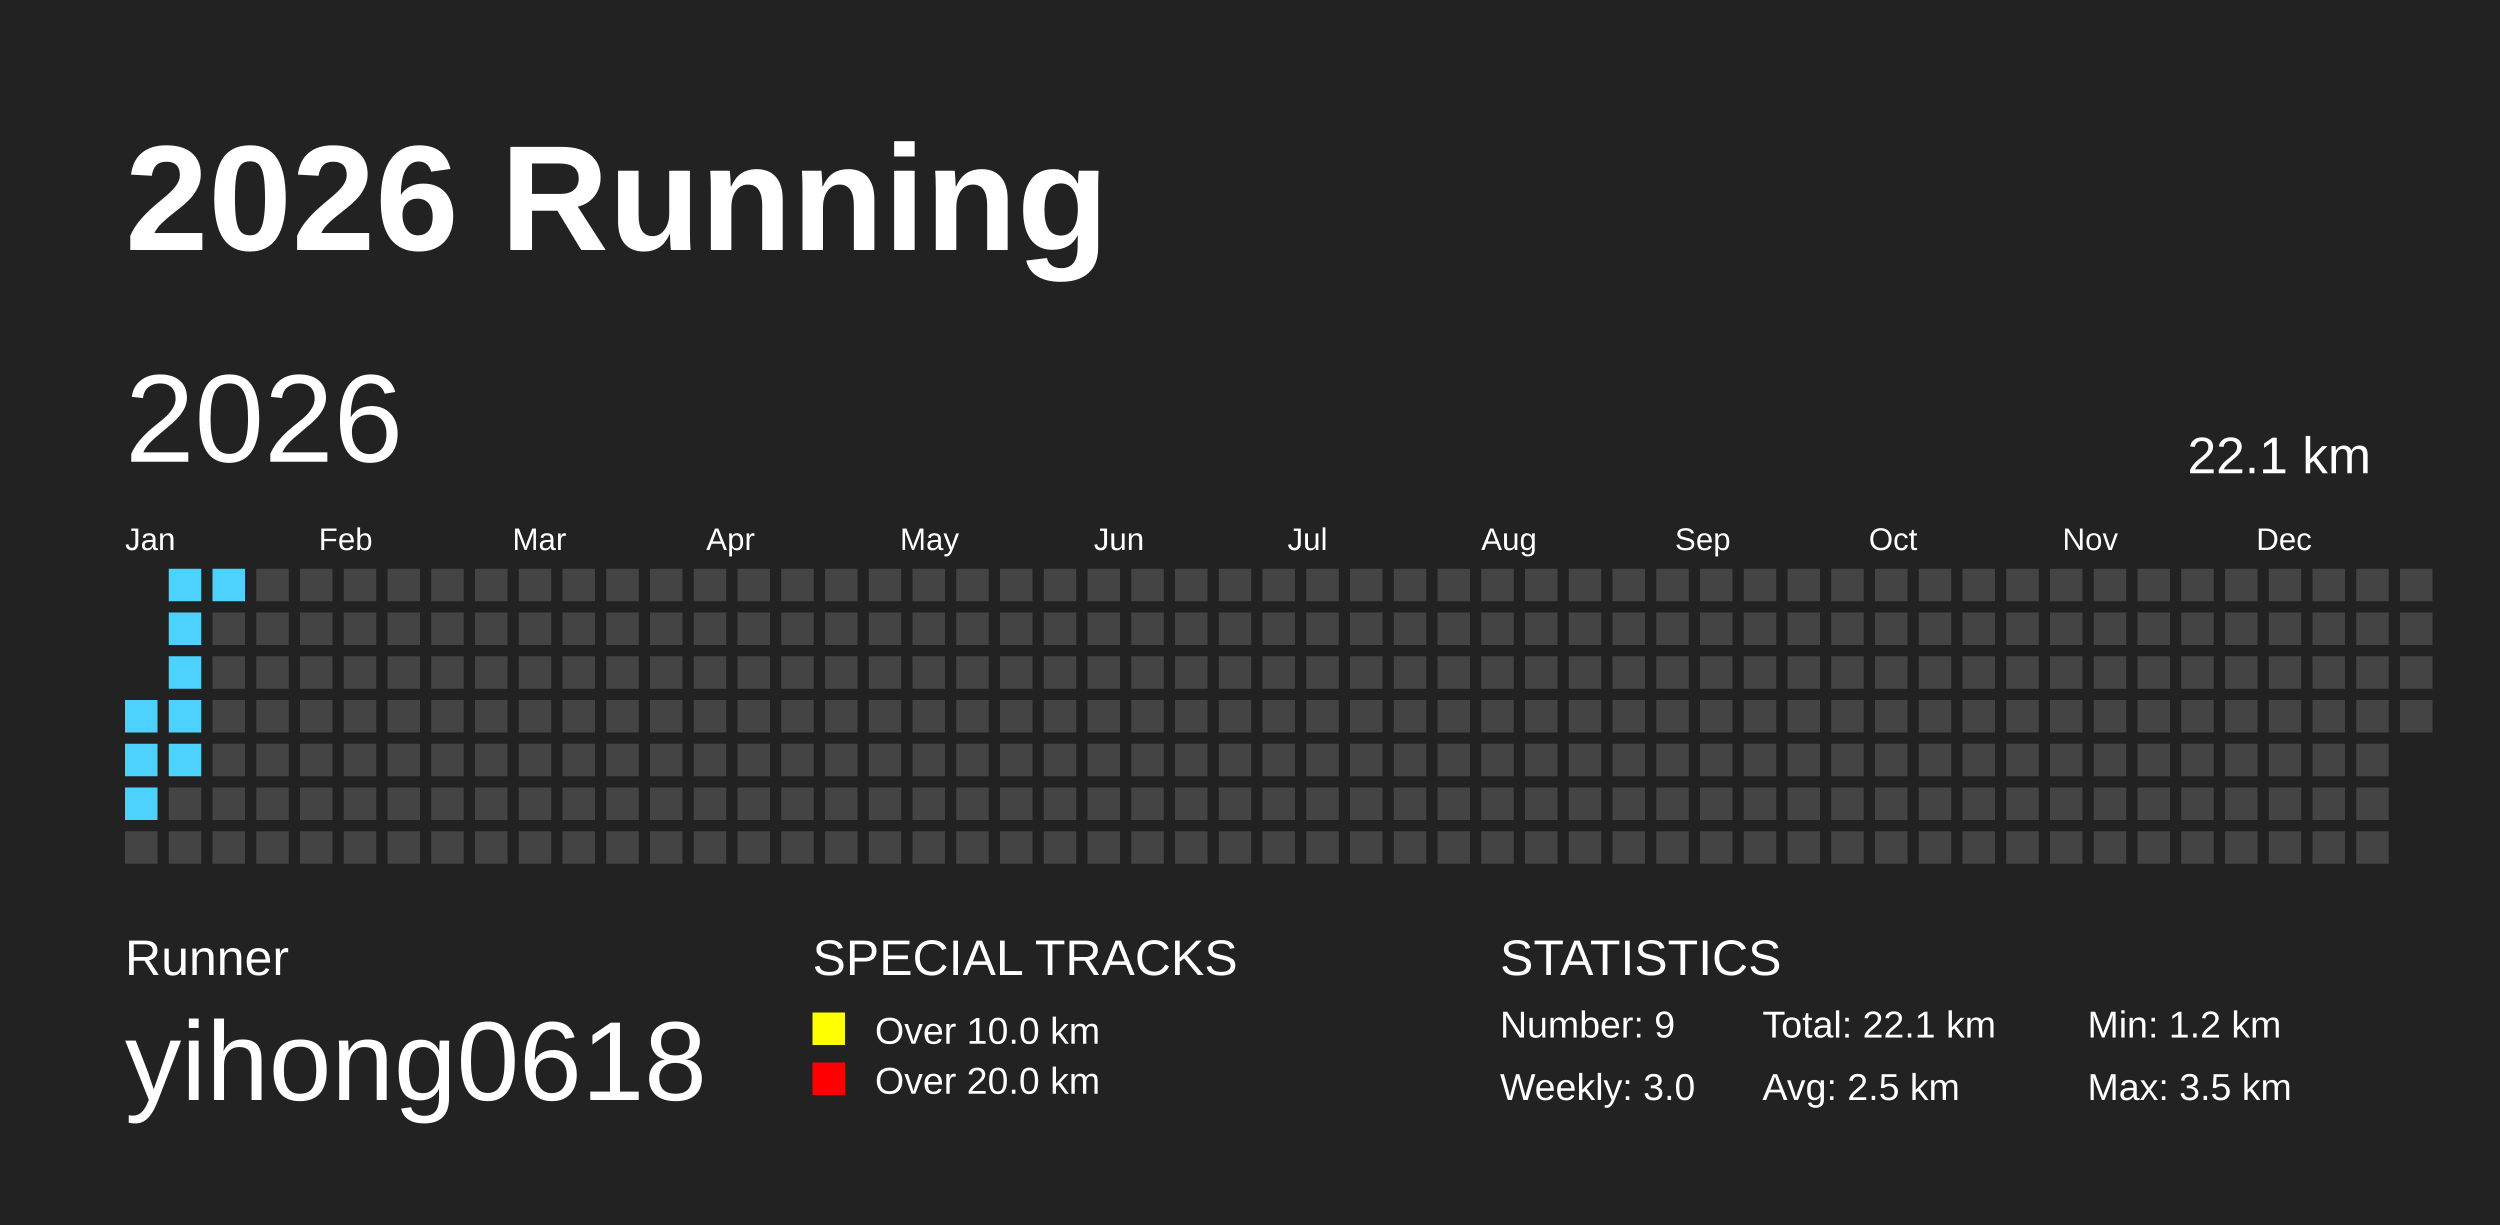
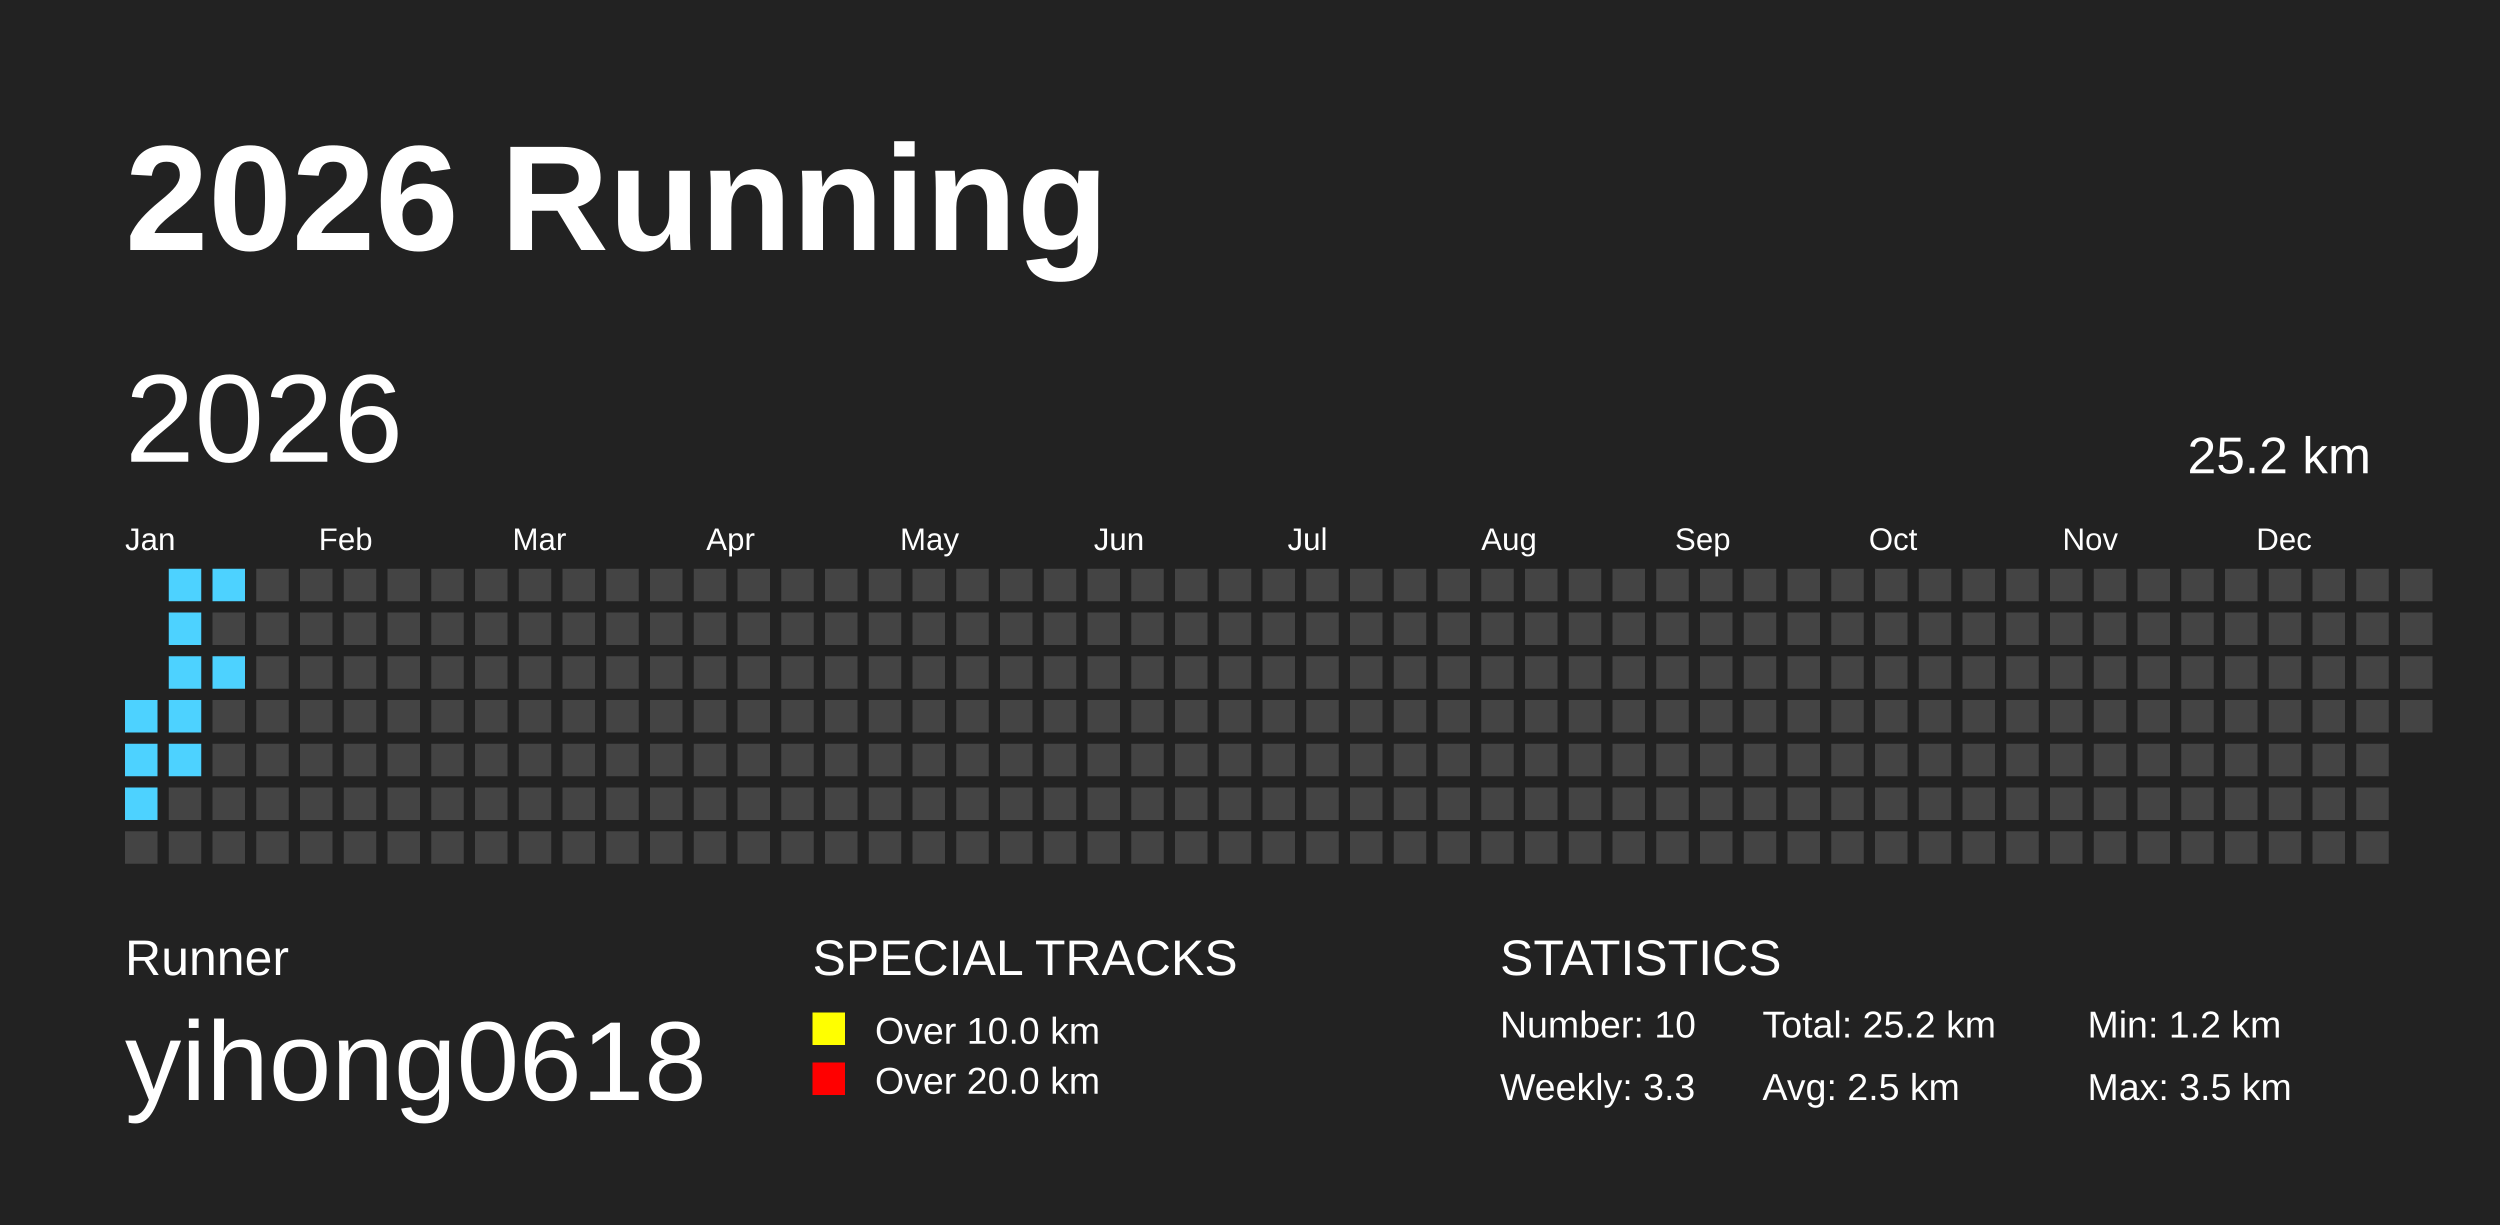
<svg xmlns="http://www.w3.org/2000/svg" baseProfile="full" height="98mm" version="1.1" viewBox="0,0,200,98" width="200mm">
  <defs />
  <rect fill="#222222" height="98" width="200" x="0" y="0" />
  <text fill="#FFFFFF" style="font-size:12px; font-family:Arial; font-weight:bold;" x="10" y="20">2026 Running</text>
  <text fill="#FFFFFF" style="font-size:4px; font-family:Arial" x="10" y="78">Runner</text>
  <text fill="#FFFFFF" style="font-size:9px; font-family:Arial" x="10" y="88">yihong0618</text>
  <text fill="#FFFFFF" style="font-size:4px; font-family:Arial" x="65" y="78">SPECIAL TRACKS</text>
  <rect fill="yellow" height="2.6" width="2.6" x="65" y="81" />
  <text fill="#FFFFFF" style="font-size:3px; font-family:Arial" x="70" y="83.5">Over 10.0 km</text>
  <rect fill="red" height="2.6" width="2.6" x="65" y="85" />
  <text fill="#FFFFFF" style="font-size:3px; font-family:Arial" x="70" y="87.5">Over 20.0 km</text>
  <text fill="#FFFFFF" style="font-size:4px; font-family:Arial" x="120" y="78">STATISTICS</text>
-   <text fill="#FFFFFF" style="font-size:3px; font-family:Arial" x="120" y="83">Number: 9</text>
-   <text fill="#FFFFFF" style="font-size:3px; font-family:Arial" x="120" y="88">Weekly: 3.0</text>
-   <text fill="#FFFFFF" style="font-size:3px; font-family:Arial" x="141" y="83">Total: 22.1 km</text>
+   <text fill="#FFFFFF" style="font-size:3px; font-family:Arial" x="120" y="83">Number: 10</text>
+   <text fill="#FFFFFF" style="font-size:3px; font-family:Arial" x="120" y="88">Weekly: 3.3</text>
+   <text fill="#FFFFFF" style="font-size:3px; font-family:Arial" x="141" y="83">Total: 25.2 km</text>
  <text fill="#FFFFFF" style="font-size:3px; font-family:Arial" x="141" y="88">Avg: 2.5 km</text>
  <text fill="#FFFFFF" style="font-size:3px; font-family:Arial" x="167" y="83">Min: 1.2 km</text>
  <text fill="#FFFFFF" style="font-size:3px; font-family:Arial" x="167" y="88">Max: 3.5 km</text>
  <text dominant-baseline="hanging" fill="#FFFFFF" style="font-size:10.0px; font-family:Arial;" x="10" y="30">2026</text>
-   <text dominant-baseline="hanging" fill="#FFFFFF" style="font-size:4.125px; font-family:Arial;" x="175" y="35">22.1 km</text>
+   <text dominant-baseline="hanging" fill="#FFFFFF" style="font-size:4.125px; font-family:Arial;" x="175" y="35">25.2 km</text>
  <text fill="#FFFFFF" style="font-size:2.5px; font-family:Arial" x="10.0" y="44">Jan</text>
  <text fill="#FFFFFF" style="font-size:2.5px; font-family:Arial" x="25.5" y="44">Feb</text>
  <text fill="#FFFFFF" style="font-size:2.5px; font-family:Arial" x="41.0" y="44">Mar</text>
  <text fill="#FFFFFF" style="font-size:2.5px; font-family:Arial" x="56.5" y="44">Apr</text>
  <text fill="#FFFFFF" style="font-size:2.5px; font-family:Arial" x="72.0" y="44">May</text>
  <text fill="#FFFFFF" style="font-size:2.5px; font-family:Arial" x="87.5" y="44">Jun</text>
  <text fill="#FFFFFF" style="font-size:2.5px; font-family:Arial" x="103.0" y="44">Jul</text>
  <text fill="#FFFFFF" style="font-size:2.5px; font-family:Arial" x="118.5" y="44">Aug</text>
  <text fill="#FFFFFF" style="font-size:2.5px; font-family:Arial" x="134.0" y="44">Sep</text>
  <text fill="#FFFFFF" style="font-size:2.5px; font-family:Arial" x="149.5" y="44">Oct</text>
  <text fill="#FFFFFF" style="font-size:2.5px; font-family:Arial" x="165.0" y="44">Nov</text>
  <text fill="#FFFFFF" style="font-size:2.5px; font-family:Arial" x="180.5" y="44">Dec</text>
  <rect fill="#4DD2FF" height="2.6" width="2.6" x="10.0" y="56.0" />
  <rect fill="#4DD2FF" height="2.6" width="2.6" x="10.0" y="59.5" />
  <rect fill="#4DD2FF" height="2.6" width="2.6" x="10.0" y="63.0" />
  <rect fill="#444444" height="2.6" width="2.6" x="10.0" y="66.5" />
  <rect fill="#4DD2FF" height="2.6" width="2.6" x="13.5" y="45.5" />
  <rect fill="#4DD2FF" height="2.6" width="2.6" x="13.5" y="49.0" />
  <rect fill="#4DD2FF" height="2.6" width="2.6" x="13.5" y="52.5" />
  <rect fill="#4DD2FF" height="2.6" width="2.6" x="13.5" y="56.0" />
  <rect fill="#4DD2FF" height="2.6" width="2.6" x="13.5" y="59.5" />
  <rect fill="#444444" height="2.6" width="2.6" x="13.5" y="63.0" />
  <rect fill="#444444" height="2.6" width="2.6" x="13.5" y="66.5" />
  <rect fill="#4DD2FF" height="2.6" width="2.6" x="17.0" y="45.5" />
  <rect fill="#444444" height="2.6" width="2.6" x="17.0" y="49.0" />
-   <rect fill="#444444" height="2.6" width="2.6" x="17.0" y="52.5" />
+   <rect fill="#4DD2FF" height="2.6" width="2.6" x="17.0" y="52.5" />
  <rect fill="#444444" height="2.6" width="2.6" x="17.0" y="56.0" />
  <rect fill="#444444" height="2.6" width="2.6" x="17.0" y="59.5" />
  <rect fill="#444444" height="2.6" width="2.6" x="17.0" y="63.0" />
  <rect fill="#444444" height="2.6" width="2.6" x="17.0" y="66.5" />
  <rect fill="#444444" height="2.6" width="2.6" x="20.5" y="45.5" />
  <rect fill="#444444" height="2.6" width="2.6" x="20.5" y="49.0" />
  <rect fill="#444444" height="2.6" width="2.6" x="20.5" y="52.5" />
  <rect fill="#444444" height="2.6" width="2.6" x="20.5" y="56.0" />
  <rect fill="#444444" height="2.6" width="2.6" x="20.5" y="59.5" />
  <rect fill="#444444" height="2.6" width="2.6" x="20.5" y="63.0" />
  <rect fill="#444444" height="2.6" width="2.6" x="20.5" y="66.5" />
  <rect fill="#444444" height="2.6" width="2.6" x="24.0" y="45.5" />
  <rect fill="#444444" height="2.6" width="2.6" x="24.0" y="49.0" />
  <rect fill="#444444" height="2.6" width="2.6" x="24.0" y="52.5" />
  <rect fill="#444444" height="2.6" width="2.6" x="24.0" y="56.0" />
  <rect fill="#444444" height="2.6" width="2.6" x="24.0" y="59.5" />
  <rect fill="#444444" height="2.6" width="2.6" x="24.0" y="63.0" />
  <rect fill="#444444" height="2.6" width="2.6" x="24.0" y="66.5" />
  <rect fill="#444444" height="2.6" width="2.6" x="27.5" y="45.5" />
  <rect fill="#444444" height="2.6" width="2.6" x="27.5" y="49.0" />
  <rect fill="#444444" height="2.6" width="2.6" x="27.5" y="52.5" />
  <rect fill="#444444" height="2.6" width="2.6" x="27.5" y="56.0" />
  <rect fill="#444444" height="2.6" width="2.6" x="27.5" y="59.5" />
  <rect fill="#444444" height="2.6" width="2.6" x="27.5" y="63.0" />
  <rect fill="#444444" height="2.6" width="2.6" x="27.5" y="66.5" />
  <rect fill="#444444" height="2.6" width="2.6" x="31.0" y="45.5" />
  <rect fill="#444444" height="2.6" width="2.6" x="31.0" y="49.0" />
  <rect fill="#444444" height="2.6" width="2.6" x="31.0" y="52.5" />
  <rect fill="#444444" height="2.6" width="2.6" x="31.0" y="56.0" />
  <rect fill="#444444" height="2.6" width="2.6" x="31.0" y="59.5" />
  <rect fill="#444444" height="2.6" width="2.6" x="31.0" y="63.0" />
  <rect fill="#444444" height="2.6" width="2.6" x="31.0" y="66.5" />
  <rect fill="#444444" height="2.6" width="2.6" x="34.5" y="45.5" />
  <rect fill="#444444" height="2.6" width="2.6" x="34.5" y="49.0" />
  <rect fill="#444444" height="2.6" width="2.6" x="34.5" y="52.5" />
  <rect fill="#444444" height="2.6" width="2.6" x="34.5" y="56.0" />
  <rect fill="#444444" height="2.6" width="2.6" x="34.5" y="59.5" />
  <rect fill="#444444" height="2.6" width="2.6" x="34.5" y="63.0" />
  <rect fill="#444444" height="2.6" width="2.6" x="34.5" y="66.5" />
  <rect fill="#444444" height="2.6" width="2.6" x="38.0" y="45.5" />
  <rect fill="#444444" height="2.6" width="2.6" x="38.0" y="49.0" />
  <rect fill="#444444" height="2.6" width="2.6" x="38.0" y="52.5" />
  <rect fill="#444444" height="2.6" width="2.6" x="38.0" y="56.0" />
  <rect fill="#444444" height="2.6" width="2.6" x="38.0" y="59.5" />
  <rect fill="#444444" height="2.6" width="2.6" x="38.0" y="63.0" />
  <rect fill="#444444" height="2.6" width="2.6" x="38.0" y="66.5" />
  <rect fill="#444444" height="2.6" width="2.6" x="41.5" y="45.5" />
  <rect fill="#444444" height="2.6" width="2.6" x="41.5" y="49.0" />
  <rect fill="#444444" height="2.6" width="2.6" x="41.5" y="52.5" />
  <rect fill="#444444" height="2.6" width="2.6" x="41.5" y="56.0" />
  <rect fill="#444444" height="2.6" width="2.6" x="41.5" y="59.5" />
  <rect fill="#444444" height="2.6" width="2.6" x="41.5" y="63.0" />
  <rect fill="#444444" height="2.6" width="2.6" x="41.5" y="66.5" />
  <rect fill="#444444" height="2.6" width="2.6" x="45.0" y="45.5" />
  <rect fill="#444444" height="2.6" width="2.6" x="45.0" y="49.0" />
  <rect fill="#444444" height="2.6" width="2.6" x="45.0" y="52.5" />
  <rect fill="#444444" height="2.6" width="2.6" x="45.0" y="56.0" />
  <rect fill="#444444" height="2.6" width="2.6" x="45.0" y="59.5" />
  <rect fill="#444444" height="2.6" width="2.6" x="45.0" y="63.0" />
  <rect fill="#444444" height="2.6" width="2.6" x="45.0" y="66.5" />
  <rect fill="#444444" height="2.6" width="2.6" x="48.5" y="45.5" />
  <rect fill="#444444" height="2.6" width="2.6" x="48.5" y="49.0" />
  <rect fill="#444444" height="2.6" width="2.6" x="48.5" y="52.5" />
  <rect fill="#444444" height="2.6" width="2.6" x="48.5" y="56.0" />
  <rect fill="#444444" height="2.6" width="2.6" x="48.5" y="59.5" />
  <rect fill="#444444" height="2.6" width="2.6" x="48.5" y="63.0" />
  <rect fill="#444444" height="2.6" width="2.6" x="48.5" y="66.5" />
  <rect fill="#444444" height="2.6" width="2.6" x="52.0" y="45.5" />
  <rect fill="#444444" height="2.6" width="2.6" x="52.0" y="49.0" />
  <rect fill="#444444" height="2.6" width="2.6" x="52.0" y="52.5" />
  <rect fill="#444444" height="2.6" width="2.6" x="52.0" y="56.0" />
  <rect fill="#444444" height="2.6" width="2.6" x="52.0" y="59.5" />
  <rect fill="#444444" height="2.6" width="2.6" x="52.0" y="63.0" />
  <rect fill="#444444" height="2.6" width="2.6" x="52.0" y="66.5" />
  <rect fill="#444444" height="2.6" width="2.6" x="55.5" y="45.5" />
  <rect fill="#444444" height="2.6" width="2.6" x="55.5" y="49.0" />
  <rect fill="#444444" height="2.6" width="2.6" x="55.5" y="52.5" />
  <rect fill="#444444" height="2.6" width="2.6" x="55.5" y="56.0" />
  <rect fill="#444444" height="2.6" width="2.6" x="55.5" y="59.5" />
  <rect fill="#444444" height="2.6" width="2.6" x="55.5" y="63.0" />
  <rect fill="#444444" height="2.6" width="2.6" x="55.5" y="66.5" />
  <rect fill="#444444" height="2.6" width="2.6" x="59.0" y="45.5" />
  <rect fill="#444444" height="2.6" width="2.6" x="59.0" y="49.0" />
  <rect fill="#444444" height="2.6" width="2.6" x="59.0" y="52.5" />
  <rect fill="#444444" height="2.6" width="2.6" x="59.0" y="56.0" />
  <rect fill="#444444" height="2.6" width="2.6" x="59.0" y="59.5" />
  <rect fill="#444444" height="2.6" width="2.6" x="59.0" y="63.0" />
  <rect fill="#444444" height="2.6" width="2.6" x="59.0" y="66.5" />
  <rect fill="#444444" height="2.6" width="2.6" x="62.5" y="45.5" />
  <rect fill="#444444" height="2.6" width="2.6" x="62.5" y="49.0" />
  <rect fill="#444444" height="2.6" width="2.6" x="62.5" y="52.5" />
  <rect fill="#444444" height="2.6" width="2.6" x="62.5" y="56.0" />
  <rect fill="#444444" height="2.6" width="2.6" x="62.5" y="59.5" />
  <rect fill="#444444" height="2.6" width="2.6" x="62.5" y="63.0" />
  <rect fill="#444444" height="2.6" width="2.6" x="62.5" y="66.5" />
  <rect fill="#444444" height="2.6" width="2.6" x="66.0" y="45.5" />
  <rect fill="#444444" height="2.6" width="2.6" x="66.0" y="49.0" />
  <rect fill="#444444" height="2.6" width="2.6" x="66.0" y="52.5" />
  <rect fill="#444444" height="2.6" width="2.6" x="66.0" y="56.0" />
  <rect fill="#444444" height="2.6" width="2.6" x="66.0" y="59.5" />
  <rect fill="#444444" height="2.6" width="2.6" x="66.0" y="63.0" />
  <rect fill="#444444" height="2.6" width="2.6" x="66.0" y="66.5" />
  <rect fill="#444444" height="2.6" width="2.6" x="69.5" y="45.5" />
  <rect fill="#444444" height="2.6" width="2.6" x="69.5" y="49.0" />
  <rect fill="#444444" height="2.6" width="2.6" x="69.5" y="52.5" />
  <rect fill="#444444" height="2.6" width="2.6" x="69.5" y="56.0" />
  <rect fill="#444444" height="2.6" width="2.6" x="69.5" y="59.5" />
  <rect fill="#444444" height="2.6" width="2.6" x="69.5" y="63.0" />
  <rect fill="#444444" height="2.6" width="2.6" x="69.5" y="66.5" />
  <rect fill="#444444" height="2.6" width="2.6" x="73.0" y="45.5" />
  <rect fill="#444444" height="2.6" width="2.6" x="73.0" y="49.0" />
  <rect fill="#444444" height="2.6" width="2.6" x="73.0" y="52.5" />
  <rect fill="#444444" height="2.6" width="2.6" x="73.0" y="56.0" />
  <rect fill="#444444" height="2.6" width="2.6" x="73.0" y="59.5" />
  <rect fill="#444444" height="2.6" width="2.6" x="73.0" y="63.0" />
  <rect fill="#444444" height="2.6" width="2.6" x="73.0" y="66.5" />
  <rect fill="#444444" height="2.6" width="2.6" x="76.5" y="45.5" />
  <rect fill="#444444" height="2.6" width="2.6" x="76.5" y="49.0" />
  <rect fill="#444444" height="2.6" width="2.6" x="76.5" y="52.5" />
  <rect fill="#444444" height="2.6" width="2.6" x="76.5" y="56.0" />
  <rect fill="#444444" height="2.6" width="2.6" x="76.5" y="59.5" />
  <rect fill="#444444" height="2.6" width="2.6" x="76.5" y="63.0" />
  <rect fill="#444444" height="2.6" width="2.6" x="76.5" y="66.5" />
  <rect fill="#444444" height="2.6" width="2.6" x="80.0" y="45.5" />
  <rect fill="#444444" height="2.6" width="2.6" x="80.0" y="49.0" />
  <rect fill="#444444" height="2.6" width="2.6" x="80.0" y="52.5" />
  <rect fill="#444444" height="2.6" width="2.6" x="80.0" y="56.0" />
  <rect fill="#444444" height="2.6" width="2.6" x="80.0" y="59.5" />
  <rect fill="#444444" height="2.6" width="2.6" x="80.0" y="63.0" />
  <rect fill="#444444" height="2.6" width="2.6" x="80.0" y="66.5" />
  <rect fill="#444444" height="2.6" width="2.6" x="83.5" y="45.5" />
  <rect fill="#444444" height="2.6" width="2.6" x="83.5" y="49.0" />
  <rect fill="#444444" height="2.6" width="2.6" x="83.5" y="52.5" />
  <rect fill="#444444" height="2.6" width="2.6" x="83.5" y="56.0" />
  <rect fill="#444444" height="2.6" width="2.6" x="83.5" y="59.5" />
  <rect fill="#444444" height="2.6" width="2.6" x="83.5" y="63.0" />
  <rect fill="#444444" height="2.6" width="2.6" x="83.5" y="66.5" />
  <rect fill="#444444" height="2.6" width="2.6" x="87.0" y="45.5" />
  <rect fill="#444444" height="2.6" width="2.6" x="87.0" y="49.0" />
  <rect fill="#444444" height="2.6" width="2.6" x="87.0" y="52.5" />
  <rect fill="#444444" height="2.6" width="2.6" x="87.0" y="56.0" />
  <rect fill="#444444" height="2.6" width="2.6" x="87.0" y="59.5" />
  <rect fill="#444444" height="2.6" width="2.6" x="87.0" y="63.0" />
  <rect fill="#444444" height="2.6" width="2.6" x="87.0" y="66.5" />
  <rect fill="#444444" height="2.6" width="2.6" x="90.5" y="45.5" />
  <rect fill="#444444" height="2.6" width="2.6" x="90.5" y="49.0" />
  <rect fill="#444444" height="2.6" width="2.6" x="90.5" y="52.5" />
  <rect fill="#444444" height="2.6" width="2.6" x="90.5" y="56.0" />
  <rect fill="#444444" height="2.6" width="2.6" x="90.5" y="59.5" />
  <rect fill="#444444" height="2.6" width="2.6" x="90.5" y="63.0" />
  <rect fill="#444444" height="2.6" width="2.6" x="90.5" y="66.5" />
  <rect fill="#444444" height="2.6" width="2.6" x="94.0" y="45.5" />
  <rect fill="#444444" height="2.6" width="2.6" x="94.0" y="49.0" />
  <rect fill="#444444" height="2.6" width="2.6" x="94.0" y="52.5" />
  <rect fill="#444444" height="2.6" width="2.6" x="94.0" y="56.0" />
  <rect fill="#444444" height="2.6" width="2.6" x="94.0" y="59.5" />
  <rect fill="#444444" height="2.6" width="2.6" x="94.0" y="63.0" />
  <rect fill="#444444" height="2.6" width="2.6" x="94.0" y="66.5" />
  <rect fill="#444444" height="2.6" width="2.6" x="97.5" y="45.5" />
  <rect fill="#444444" height="2.6" width="2.6" x="97.5" y="49.0" />
  <rect fill="#444444" height="2.6" width="2.6" x="97.5" y="52.5" />
  <rect fill="#444444" height="2.6" width="2.6" x="97.5" y="56.0" />
  <rect fill="#444444" height="2.6" width="2.6" x="97.5" y="59.5" />
  <rect fill="#444444" height="2.6" width="2.6" x="97.5" y="63.0" />
  <rect fill="#444444" height="2.6" width="2.6" x="97.5" y="66.5" />
  <rect fill="#444444" height="2.6" width="2.6" x="101.0" y="45.5" />
  <rect fill="#444444" height="2.6" width="2.6" x="101.0" y="49.0" />
  <rect fill="#444444" height="2.6" width="2.6" x="101.0" y="52.5" />
  <rect fill="#444444" height="2.6" width="2.6" x="101.0" y="56.0" />
  <rect fill="#444444" height="2.6" width="2.6" x="101.0" y="59.5" />
  <rect fill="#444444" height="2.6" width="2.6" x="101.0" y="63.0" />
  <rect fill="#444444" height="2.6" width="2.6" x="101.0" y="66.5" />
  <rect fill="#444444" height="2.6" width="2.6" x="104.5" y="45.5" />
  <rect fill="#444444" height="2.6" width="2.6" x="104.5" y="49.0" />
  <rect fill="#444444" height="2.6" width="2.6" x="104.5" y="52.5" />
  <rect fill="#444444" height="2.6" width="2.6" x="104.5" y="56.0" />
  <rect fill="#444444" height="2.6" width="2.6" x="104.5" y="59.5" />
  <rect fill="#444444" height="2.6" width="2.6" x="104.5" y="63.0" />
  <rect fill="#444444" height="2.6" width="2.6" x="104.5" y="66.5" />
  <rect fill="#444444" height="2.6" width="2.6" x="108.0" y="45.5" />
  <rect fill="#444444" height="2.6" width="2.6" x="108.0" y="49.0" />
  <rect fill="#444444" height="2.6" width="2.6" x="108.0" y="52.5" />
  <rect fill="#444444" height="2.6" width="2.6" x="108.0" y="56.0" />
  <rect fill="#444444" height="2.6" width="2.6" x="108.0" y="59.5" />
  <rect fill="#444444" height="2.6" width="2.6" x="108.0" y="63.0" />
  <rect fill="#444444" height="2.6" width="2.6" x="108.0" y="66.5" />
  <rect fill="#444444" height="2.6" width="2.6" x="111.5" y="45.5" />
  <rect fill="#444444" height="2.6" width="2.6" x="111.5" y="49.0" />
  <rect fill="#444444" height="2.6" width="2.6" x="111.5" y="52.5" />
  <rect fill="#444444" height="2.6" width="2.6" x="111.5" y="56.0" />
  <rect fill="#444444" height="2.6" width="2.6" x="111.5" y="59.5" />
  <rect fill="#444444" height="2.6" width="2.6" x="111.5" y="63.0" />
  <rect fill="#444444" height="2.6" width="2.6" x="111.5" y="66.5" />
  <rect fill="#444444" height="2.6" width="2.6" x="115.0" y="45.5" />
  <rect fill="#444444" height="2.6" width="2.6" x="115.0" y="49.0" />
  <rect fill="#444444" height="2.6" width="2.6" x="115.0" y="52.5" />
  <rect fill="#444444" height="2.6" width="2.6" x="115.0" y="56.0" />
  <rect fill="#444444" height="2.6" width="2.6" x="115.0" y="59.5" />
  <rect fill="#444444" height="2.6" width="2.6" x="115.0" y="63.0" />
  <rect fill="#444444" height="2.6" width="2.6" x="115.0" y="66.5" />
  <rect fill="#444444" height="2.6" width="2.6" x="118.5" y="45.5" />
  <rect fill="#444444" height="2.6" width="2.6" x="118.5" y="49.0" />
  <rect fill="#444444" height="2.6" width="2.6" x="118.5" y="52.5" />
  <rect fill="#444444" height="2.6" width="2.6" x="118.5" y="56.0" />
  <rect fill="#444444" height="2.6" width="2.6" x="118.5" y="59.5" />
  <rect fill="#444444" height="2.6" width="2.6" x="118.5" y="63.0" />
  <rect fill="#444444" height="2.6" width="2.6" x="118.5" y="66.5" />
  <rect fill="#444444" height="2.6" width="2.6" x="122.0" y="45.5" />
  <rect fill="#444444" height="2.6" width="2.6" x="122.0" y="49.0" />
  <rect fill="#444444" height="2.6" width="2.6" x="122.0" y="52.5" />
  <rect fill="#444444" height="2.6" width="2.6" x="122.0" y="56.0" />
  <rect fill="#444444" height="2.6" width="2.6" x="122.0" y="59.5" />
  <rect fill="#444444" height="2.6" width="2.6" x="122.0" y="63.0" />
  <rect fill="#444444" height="2.6" width="2.6" x="122.0" y="66.5" />
  <rect fill="#444444" height="2.6" width="2.6" x="125.5" y="45.5" />
  <rect fill="#444444" height="2.6" width="2.6" x="125.5" y="49.0" />
  <rect fill="#444444" height="2.6" width="2.6" x="125.5" y="52.5" />
  <rect fill="#444444" height="2.6" width="2.6" x="125.5" y="56.0" />
  <rect fill="#444444" height="2.6" width="2.6" x="125.5" y="59.5" />
  <rect fill="#444444" height="2.6" width="2.6" x="125.5" y="63.0" />
  <rect fill="#444444" height="2.6" width="2.6" x="125.5" y="66.5" />
  <rect fill="#444444" height="2.6" width="2.6" x="129.0" y="45.5" />
  <rect fill="#444444" height="2.6" width="2.6" x="129.0" y="49.0" />
  <rect fill="#444444" height="2.6" width="2.6" x="129.0" y="52.5" />
  <rect fill="#444444" height="2.6" width="2.6" x="129.0" y="56.0" />
  <rect fill="#444444" height="2.6" width="2.6" x="129.0" y="59.5" />
  <rect fill="#444444" height="2.6" width="2.6" x="129.0" y="63.0" />
  <rect fill="#444444" height="2.6" width="2.6" x="129.0" y="66.5" />
  <rect fill="#444444" height="2.6" width="2.6" x="132.5" y="45.5" />
  <rect fill="#444444" height="2.6" width="2.6" x="132.5" y="49.0" />
  <rect fill="#444444" height="2.6" width="2.6" x="132.5" y="52.5" />
  <rect fill="#444444" height="2.6" width="2.6" x="132.5" y="56.0" />
  <rect fill="#444444" height="2.6" width="2.6" x="132.5" y="59.5" />
  <rect fill="#444444" height="2.6" width="2.6" x="132.5" y="63.0" />
  <rect fill="#444444" height="2.6" width="2.6" x="132.5" y="66.5" />
  <rect fill="#444444" height="2.6" width="2.6" x="136.0" y="45.5" />
  <rect fill="#444444" height="2.6" width="2.6" x="136.0" y="49.0" />
  <rect fill="#444444" height="2.6" width="2.6" x="136.0" y="52.5" />
  <rect fill="#444444" height="2.6" width="2.6" x="136.0" y="56.0" />
  <rect fill="#444444" height="2.6" width="2.6" x="136.0" y="59.5" />
  <rect fill="#444444" height="2.6" width="2.6" x="136.0" y="63.0" />
  <rect fill="#444444" height="2.6" width="2.6" x="136.0" y="66.5" />
  <rect fill="#444444" height="2.6" width="2.6" x="139.5" y="45.5" />
  <rect fill="#444444" height="2.6" width="2.6" x="139.5" y="49.0" />
  <rect fill="#444444" height="2.6" width="2.6" x="139.5" y="52.5" />
  <rect fill="#444444" height="2.6" width="2.6" x="139.5" y="56.0" />
  <rect fill="#444444" height="2.6" width="2.6" x="139.5" y="59.5" />
  <rect fill="#444444" height="2.6" width="2.6" x="139.5" y="63.0" />
  <rect fill="#444444" height="2.6" width="2.6" x="139.5" y="66.5" />
  <rect fill="#444444" height="2.6" width="2.6" x="143.0" y="45.5" />
  <rect fill="#444444" height="2.6" width="2.6" x="143.0" y="49.0" />
  <rect fill="#444444" height="2.6" width="2.6" x="143.0" y="52.5" />
  <rect fill="#444444" height="2.6" width="2.6" x="143.0" y="56.0" />
  <rect fill="#444444" height="2.6" width="2.6" x="143.0" y="59.5" />
  <rect fill="#444444" height="2.6" width="2.6" x="143.0" y="63.0" />
  <rect fill="#444444" height="2.6" width="2.6" x="143.0" y="66.5" />
  <rect fill="#444444" height="2.6" width="2.6" x="146.5" y="45.5" />
  <rect fill="#444444" height="2.6" width="2.6" x="146.5" y="49.0" />
  <rect fill="#444444" height="2.6" width="2.6" x="146.5" y="52.5" />
  <rect fill="#444444" height="2.6" width="2.6" x="146.5" y="56.0" />
  <rect fill="#444444" height="2.6" width="2.6" x="146.5" y="59.5" />
  <rect fill="#444444" height="2.6" width="2.6" x="146.5" y="63.0" />
  <rect fill="#444444" height="2.6" width="2.6" x="146.5" y="66.5" />
  <rect fill="#444444" height="2.6" width="2.6" x="150.0" y="45.5" />
  <rect fill="#444444" height="2.6" width="2.6" x="150.0" y="49.0" />
  <rect fill="#444444" height="2.6" width="2.6" x="150.0" y="52.5" />
  <rect fill="#444444" height="2.6" width="2.6" x="150.0" y="56.0" />
  <rect fill="#444444" height="2.6" width="2.6" x="150.0" y="59.5" />
  <rect fill="#444444" height="2.6" width="2.6" x="150.0" y="63.0" />
  <rect fill="#444444" height="2.6" width="2.6" x="150.0" y="66.5" />
  <rect fill="#444444" height="2.6" width="2.6" x="153.5" y="45.5" />
  <rect fill="#444444" height="2.6" width="2.6" x="153.5" y="49.0" />
  <rect fill="#444444" height="2.6" width="2.6" x="153.5" y="52.5" />
  <rect fill="#444444" height="2.6" width="2.6" x="153.5" y="56.0" />
  <rect fill="#444444" height="2.6" width="2.6" x="153.5" y="59.5" />
  <rect fill="#444444" height="2.6" width="2.6" x="153.5" y="63.0" />
  <rect fill="#444444" height="2.6" width="2.6" x="153.5" y="66.5" />
  <rect fill="#444444" height="2.6" width="2.6" x="157.0" y="45.5" />
  <rect fill="#444444" height="2.6" width="2.6" x="157.0" y="49.0" />
  <rect fill="#444444" height="2.6" width="2.6" x="157.0" y="52.5" />
  <rect fill="#444444" height="2.6" width="2.6" x="157.0" y="56.0" />
  <rect fill="#444444" height="2.6" width="2.6" x="157.0" y="59.5" />
  <rect fill="#444444" height="2.6" width="2.6" x="157.0" y="63.0" />
  <rect fill="#444444" height="2.6" width="2.6" x="157.0" y="66.5" />
  <rect fill="#444444" height="2.6" width="2.6" x="160.5" y="45.5" />
  <rect fill="#444444" height="2.6" width="2.6" x="160.5" y="49.0" />
  <rect fill="#444444" height="2.6" width="2.6" x="160.5" y="52.5" />
  <rect fill="#444444" height="2.6" width="2.6" x="160.5" y="56.0" />
  <rect fill="#444444" height="2.6" width="2.6" x="160.5" y="59.5" />
  <rect fill="#444444" height="2.6" width="2.6" x="160.5" y="63.0" />
  <rect fill="#444444" height="2.6" width="2.6" x="160.5" y="66.5" />
  <rect fill="#444444" height="2.6" width="2.6" x="164.0" y="45.5" />
  <rect fill="#444444" height="2.6" width="2.6" x="164.0" y="49.0" />
  <rect fill="#444444" height="2.6" width="2.6" x="164.0" y="52.5" />
  <rect fill="#444444" height="2.6" width="2.6" x="164.0" y="56.0" />
  <rect fill="#444444" height="2.6" width="2.6" x="164.0" y="59.5" />
  <rect fill="#444444" height="2.6" width="2.6" x="164.0" y="63.0" />
  <rect fill="#444444" height="2.6" width="2.6" x="164.0" y="66.5" />
  <rect fill="#444444" height="2.6" width="2.6" x="167.5" y="45.5" />
  <rect fill="#444444" height="2.6" width="2.6" x="167.5" y="49.0" />
  <rect fill="#444444" height="2.6" width="2.6" x="167.5" y="52.5" />
  <rect fill="#444444" height="2.6" width="2.6" x="167.5" y="56.0" />
  <rect fill="#444444" height="2.6" width="2.6" x="167.5" y="59.5" />
  <rect fill="#444444" height="2.6" width="2.6" x="167.5" y="63.0" />
  <rect fill="#444444" height="2.6" width="2.6" x="167.5" y="66.5" />
  <rect fill="#444444" height="2.6" width="2.6" x="171.0" y="45.5" />
  <rect fill="#444444" height="2.6" width="2.6" x="171.0" y="49.0" />
  <rect fill="#444444" height="2.6" width="2.6" x="171.0" y="52.5" />
  <rect fill="#444444" height="2.6" width="2.6" x="171.0" y="56.0" />
  <rect fill="#444444" height="2.6" width="2.6" x="171.0" y="59.5" />
  <rect fill="#444444" height="2.6" width="2.6" x="171.0" y="63.0" />
  <rect fill="#444444" height="2.6" width="2.6" x="171.0" y="66.5" />
  <rect fill="#444444" height="2.6" width="2.6" x="174.5" y="45.5" />
  <rect fill="#444444" height="2.6" width="2.6" x="174.5" y="49.0" />
  <rect fill="#444444" height="2.6" width="2.6" x="174.5" y="52.5" />
  <rect fill="#444444" height="2.6" width="2.6" x="174.5" y="56.0" />
  <rect fill="#444444" height="2.6" width="2.6" x="174.5" y="59.5" />
  <rect fill="#444444" height="2.6" width="2.6" x="174.5" y="63.0" />
  <rect fill="#444444" height="2.6" width="2.6" x="174.5" y="66.5" />
  <rect fill="#444444" height="2.6" width="2.6" x="178.0" y="45.5" />
  <rect fill="#444444" height="2.6" width="2.6" x="178.0" y="49.0" />
  <rect fill="#444444" height="2.6" width="2.6" x="178.0" y="52.5" />
  <rect fill="#444444" height="2.6" width="2.6" x="178.0" y="56.0" />
  <rect fill="#444444" height="2.6" width="2.6" x="178.0" y="59.5" />
  <rect fill="#444444" height="2.6" width="2.6" x="178.0" y="63.0" />
  <rect fill="#444444" height="2.6" width="2.6" x="178.0" y="66.5" />
  <rect fill="#444444" height="2.6" width="2.6" x="181.5" y="45.5" />
  <rect fill="#444444" height="2.6" width="2.6" x="181.5" y="49.0" />
  <rect fill="#444444" height="2.6" width="2.6" x="181.5" y="52.5" />
  <rect fill="#444444" height="2.6" width="2.6" x="181.5" y="56.0" />
  <rect fill="#444444" height="2.6" width="2.6" x="181.5" y="59.5" />
  <rect fill="#444444" height="2.6" width="2.6" x="181.5" y="63.0" />
  <rect fill="#444444" height="2.6" width="2.6" x="181.5" y="66.5" />
  <rect fill="#444444" height="2.6" width="2.6" x="185.0" y="45.5" />
  <rect fill="#444444" height="2.6" width="2.6" x="185.0" y="49.0" />
  <rect fill="#444444" height="2.6" width="2.6" x="185.0" y="52.5" />
  <rect fill="#444444" height="2.6" width="2.6" x="185.0" y="56.0" />
  <rect fill="#444444" height="2.6" width="2.6" x="185.0" y="59.5" />
  <rect fill="#444444" height="2.6" width="2.6" x="185.0" y="63.0" />
  <rect fill="#444444" height="2.6" width="2.6" x="185.0" y="66.5" />
  <rect fill="#444444" height="2.6" width="2.6" x="188.5" y="45.5" />
  <rect fill="#444444" height="2.6" width="2.6" x="188.5" y="49.0" />
  <rect fill="#444444" height="2.6" width="2.6" x="188.5" y="52.5" />
  <rect fill="#444444" height="2.6" width="2.6" x="188.5" y="56.0" />
  <rect fill="#444444" height="2.6" width="2.6" x="188.5" y="59.5" />
  <rect fill="#444444" height="2.6" width="2.6" x="188.5" y="63.0" />
  <rect fill="#444444" height="2.6" width="2.6" x="188.5" y="66.5" />
  <rect fill="#444444" height="2.6" width="2.6" x="192.0" y="45.5" />
  <rect fill="#444444" height="2.6" width="2.6" x="192.0" y="49.0" />
  <rect fill="#444444" height="2.6" width="2.6" x="192.0" y="52.5" />
  <rect fill="#444444" height="2.6" width="2.6" x="192.0" y="56.0" />
</svg>
